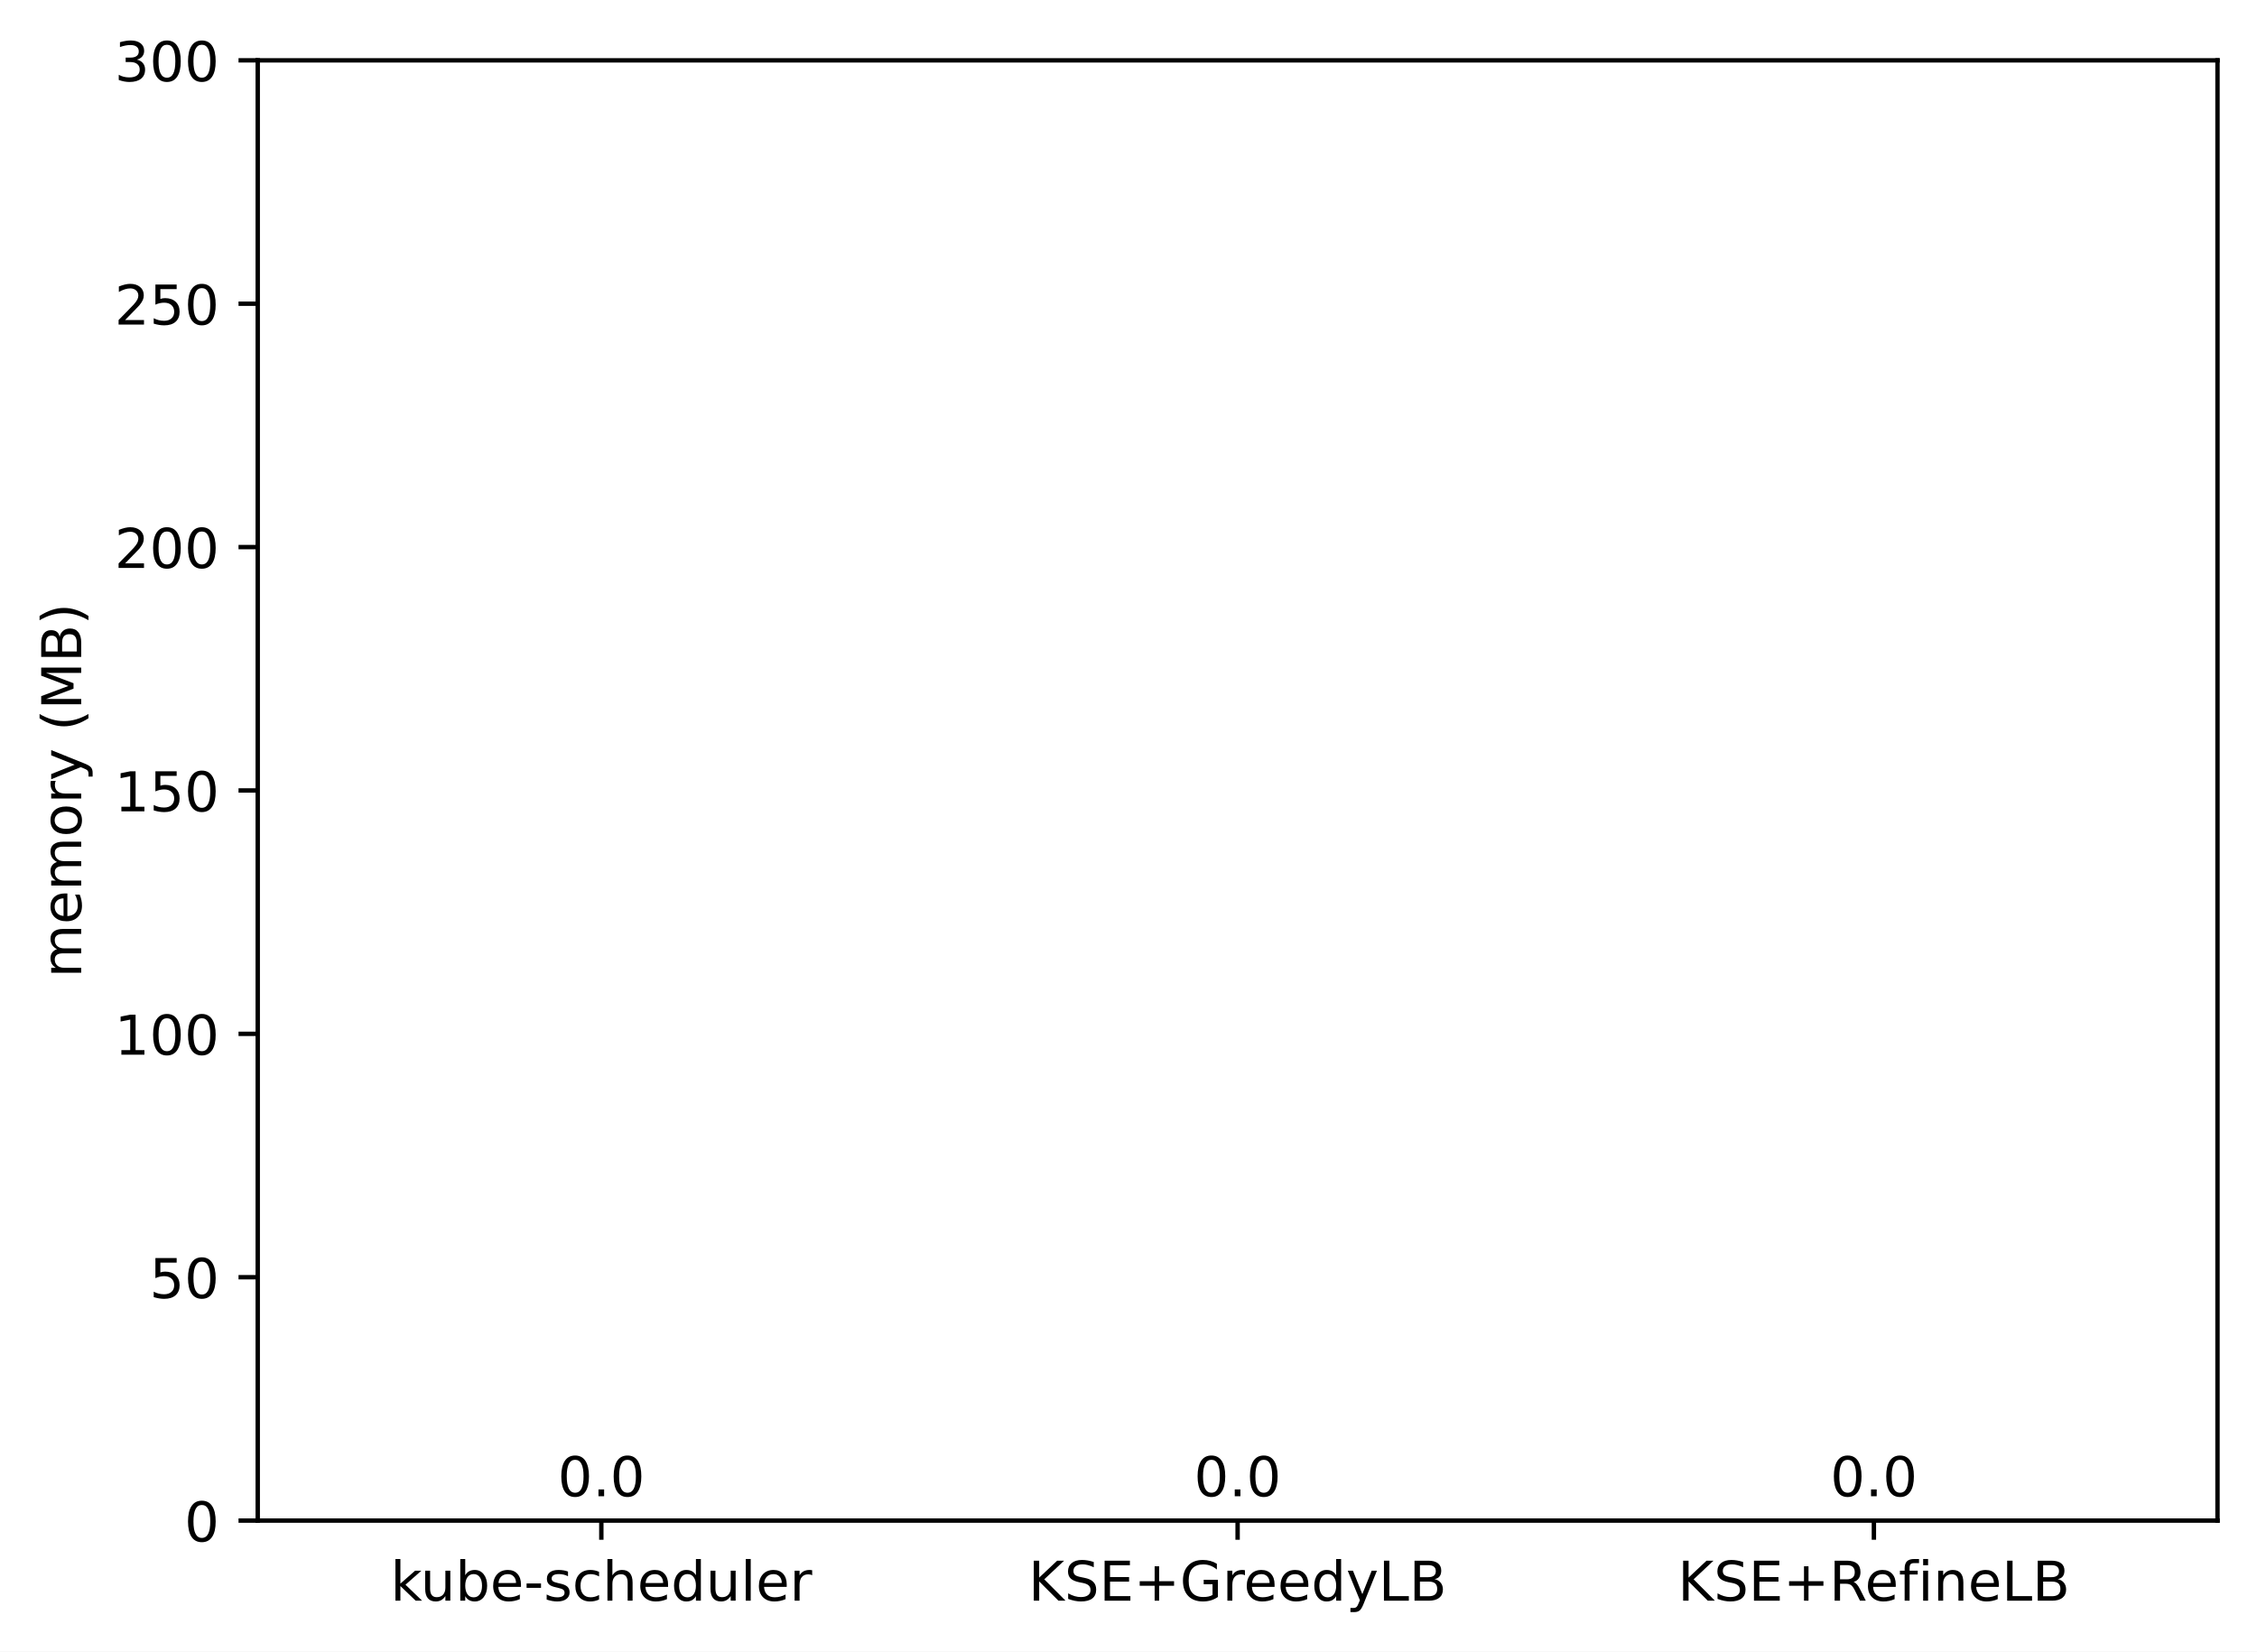
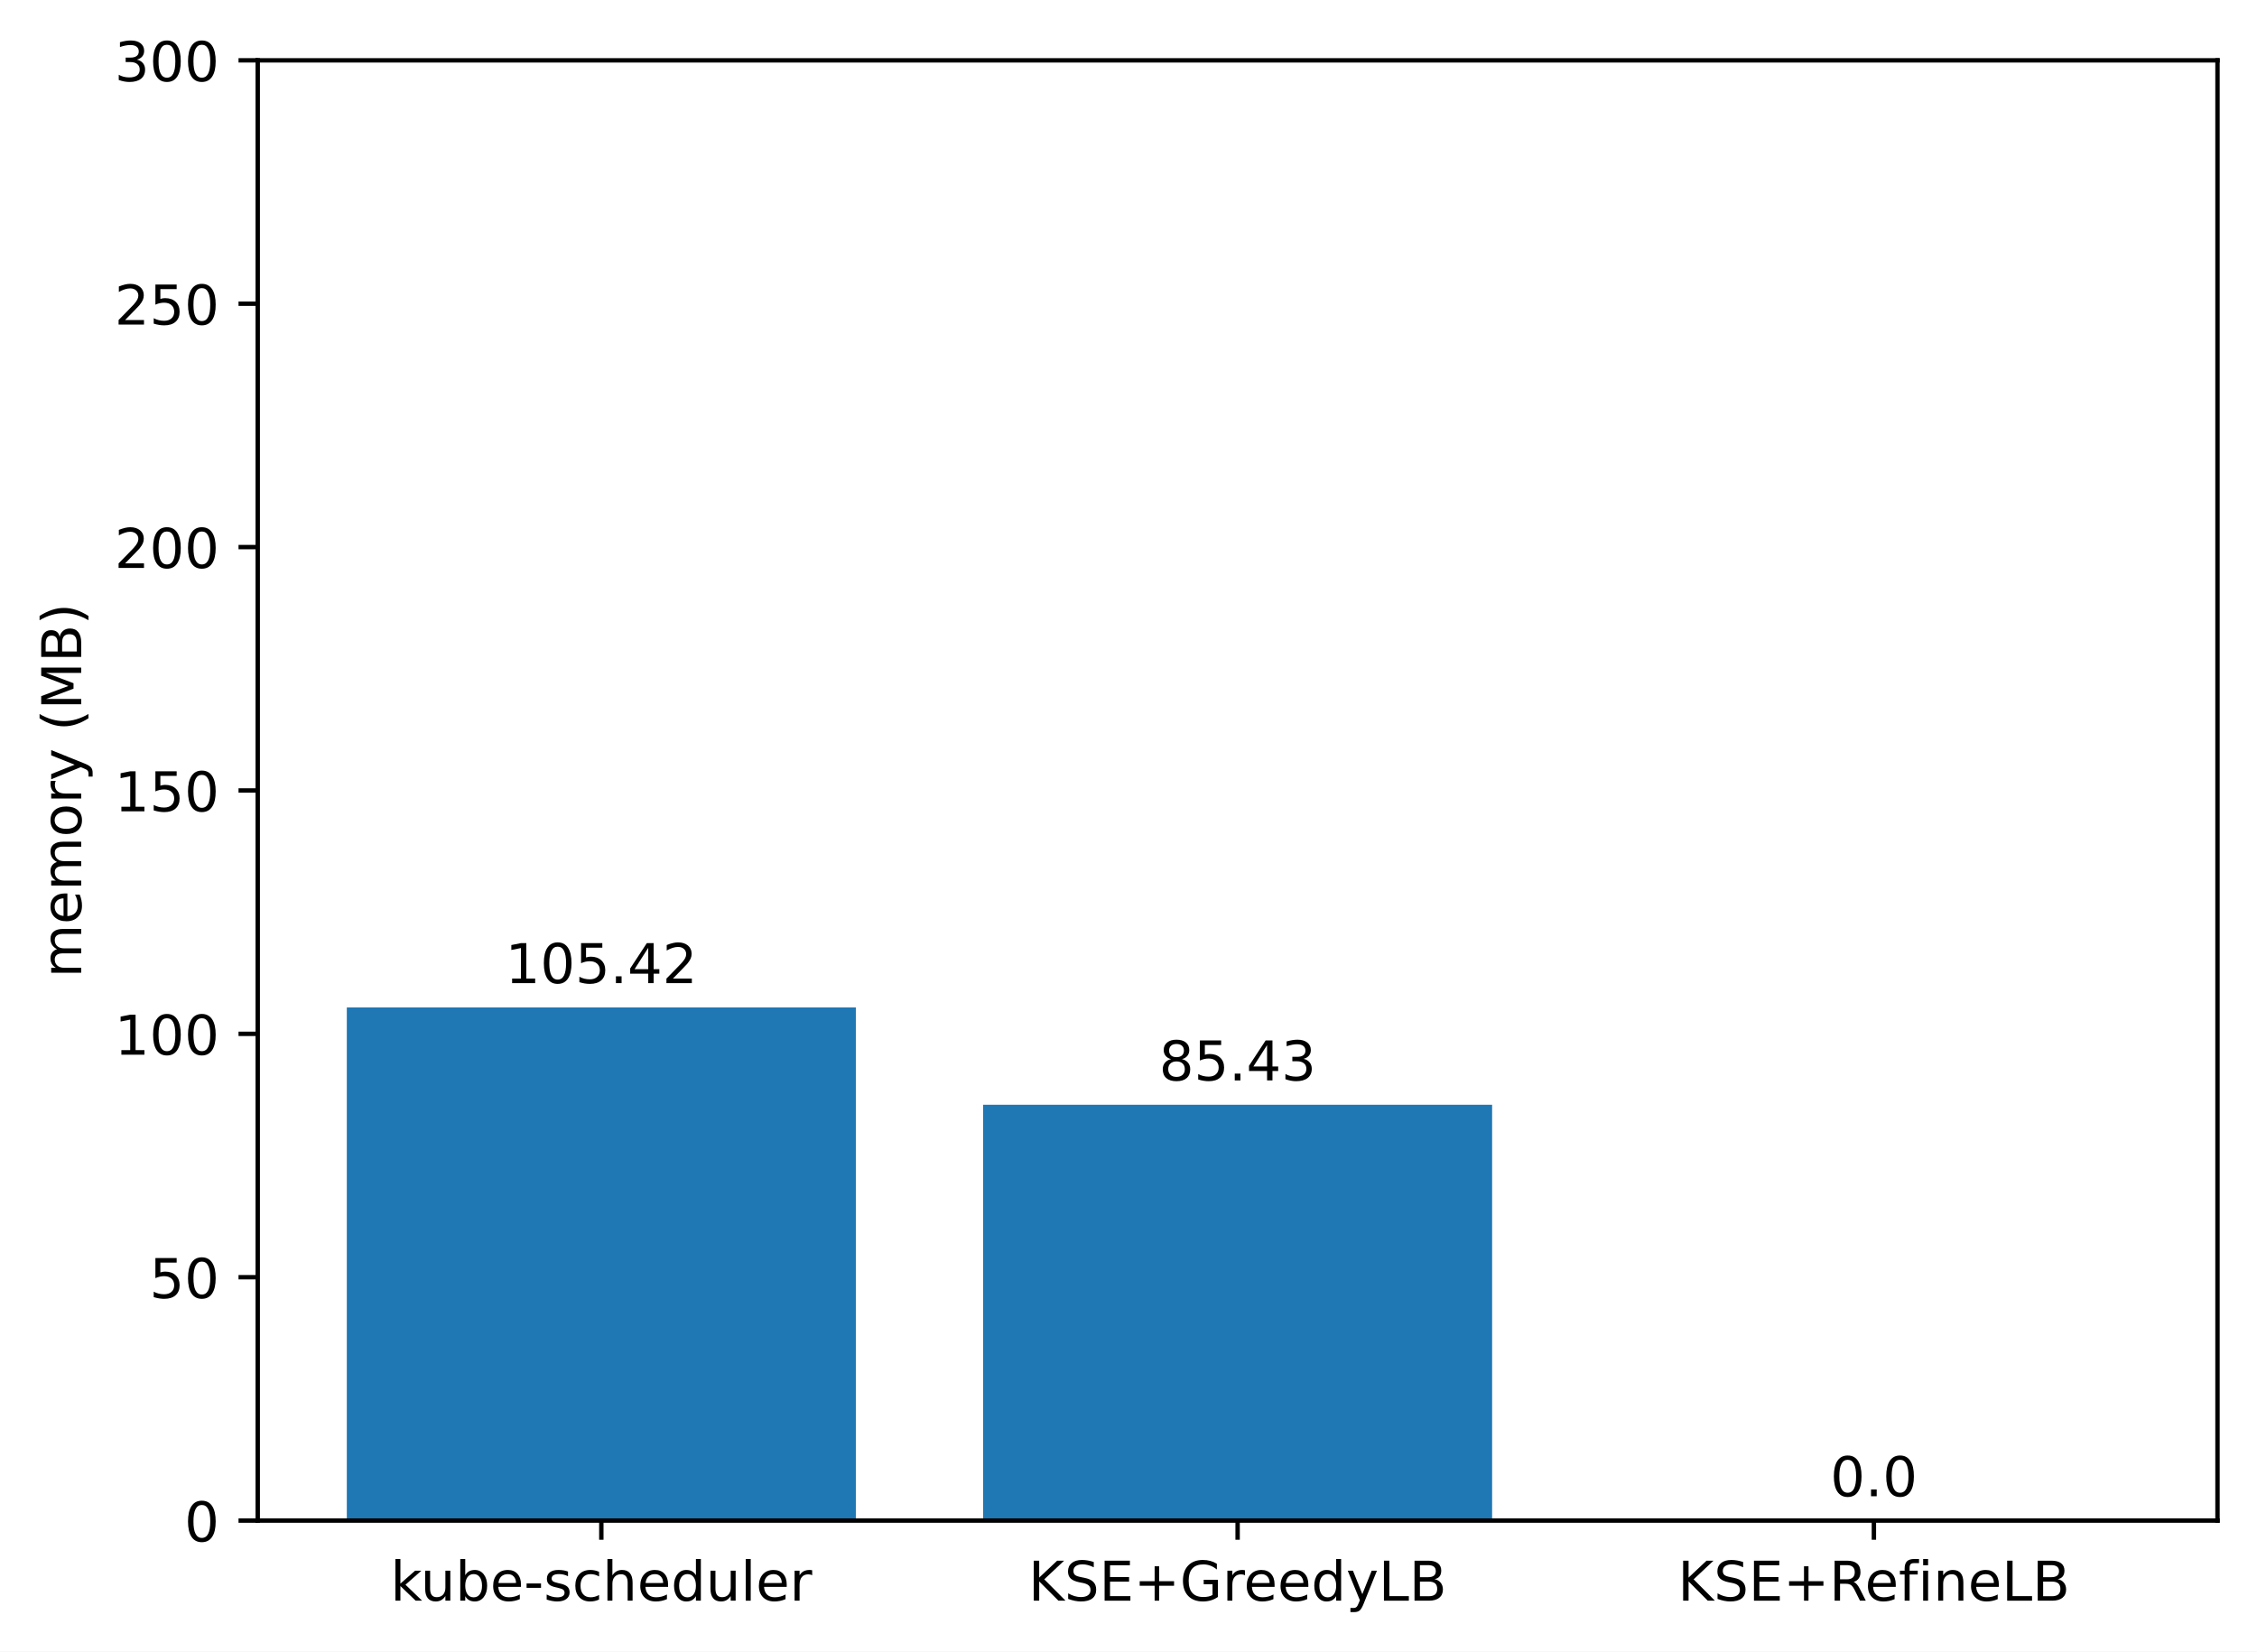
<svg xmlns="http://www.w3.org/2000/svg" xmlns:xlink="http://www.w3.org/1999/xlink" width="411.286pt" height="300.989pt" viewBox="0 0 411.286 300.989" version="1.1">
  <defs>
    <style type="text/css">*{stroke-linejoin: round; stroke-linecap: butt}</style>
  </defs>
  <g id="figure_1">
    <g id="patch_1">
      <path d="M 0 300.989  L 411.286 300.989  L 411.286 0  L 0 0  z " style="fill: #ffffff" />
    </g>
    <g id="axes_1">
      <g id="patch_2">
        <path d="M 46.966 277.111  L 404.086 277.111  L 404.086 10.999  L 46.966 10.999  z " style="fill: #ffffff" />
      </g>
      <g id="patch_3">
-         <path d="M 63.198 277.111  L 155.957 277.111  L 155.957 277.111  L 63.198 277.111  z " clip-path="url(#p94b8a86bc2)" style="fill: #1f77b4" />
+         <path d="M 63.198 277.111  L 155.957 277.111  L 155.957 183.599  L 63.198 183.599  z " clip-path="url(#p35efad7cf7)" style="fill: #1f77b4" />
      </g>
      <g id="patch_4">
-         <path d="M 179.146 277.111  L 271.905 277.111  L 271.905 277.111  L 179.146 277.111  z " clip-path="url(#p94b8a86bc2)" style="fill: #1f77b4" />
+         <path d="M 179.146 277.111  L 271.905 277.111  L 271.905 201.331  L 179.146 201.331  z " clip-path="url(#p35efad7cf7)" style="fill: #1f77b4" />
      </g>
      <g id="patch_5">
-         <path d="M 295.094 277.111  L 387.853 277.111  L 387.853 277.111  L 295.094 277.111  z " clip-path="url(#p94b8a86bc2)" style="fill: #1f77b4" />
+         <path d="M 295.094 277.111  L 387.853 277.111  L 387.853 277.111  L 295.094 277.111  z " clip-path="url(#p35efad7cf7)" style="fill: #1f77b4" />
      </g>
      <g id="matplotlib.axis_1">
        <g id="xtick_1">
          <g id="line2d_1">
            <defs>
-               <path id="m01746a1cf0" d="M 0 0  L 0 3.5  " style="stroke: #000000; stroke-width: 0.8" />
+               <path id="m657ea64b15" d="M 0 0  L 0 3.5  " style="stroke: #000000; stroke-width: 0.8" />
            </defs>
            <g>
-               <use xlink:href="#m01746a1cf0" x="109.578" y="277.111" style="stroke: #000000; stroke-width: 0.8" />
+               <use xlink:href="#m657ea64b15" x="109.578" y="277.111" style="stroke: #000000; stroke-width: 0.8" />
            </g>
          </g>
          <g id="text_1">
            <g transform="translate(71.15179 291.7097)scale(0.1 -0.1)">
              <defs>
                <path id="DejaVuSans-6b" d="M 581 4863  L 1159 4863  L 1159 1991  L 2875 3500  L 3609 3500  L 1753 1863  L 3688 0  L 2938 0  L 1159 1709  L 1159 0  L 581 0  L 581 4863  z " transform="scale(0.015625)" />
                <path id="DejaVuSans-75" d="M 544 1381  L 544 3500  L 1119 3500  L 1119 1403  Q 1119 906 1312 657  Q 1506 409 1894 409  Q 2359 409 2629 706  Q 2900 1003 2900 1516  L 2900 3500  L 3475 3500  L 3475 0  L 2900 0  L 2900 538  Q 2691 219 2414 64  Q 2138 -91 1772 -91  Q 1169 -91 856 284  Q 544 659 544 1381  z M 1991 3584  L 1991 3584  z " transform="scale(0.015625)" />
                <path id="DejaVuSans-62" d="M 3116 1747  Q 3116 2381 2855 2742  Q 2594 3103 2138 3103  Q 1681 3103 1420 2742  Q 1159 2381 1159 1747  Q 1159 1113 1420 752  Q 1681 391 2138 391  Q 2594 391 2855 752  Q 3116 1113 3116 1747  z M 1159 2969  Q 1341 3281 1617 3432  Q 1894 3584 2278 3584  Q 2916 3584 3314 3078  Q 3713 2572 3713 1747  Q 3713 922 3314 415  Q 2916 -91 2278 -91  Q 1894 -91 1617 61  Q 1341 213 1159 525  L 1159 0  L 581 0  L 581 4863  L 1159 4863  L 1159 2969  z " transform="scale(0.015625)" />
                <path id="DejaVuSans-65" d="M 3597 1894  L 3597 1613  L 953 1613  Q 991 1019 1311 708  Q 1631 397 2203 397  Q 2534 397 2845 478  Q 3156 559 3463 722  L 3463 178  Q 3153 47 2828 -22  Q 2503 -91 2169 -91  Q 1331 -91 842 396  Q 353 884 353 1716  Q 353 2575 817 3079  Q 1281 3584 2069 3584  Q 2775 3584 3186 3129  Q 3597 2675 3597 1894  z M 3022 2063  Q 3016 2534 2758 2815  Q 2500 3097 2075 3097  Q 1594 3097 1305 2825  Q 1016 2553 972 2059  L 3022 2063  z " transform="scale(0.015625)" />
                <path id="DejaVuSans-2d" d="M 313 2009  L 1997 2009  L 1997 1497  L 313 1497  L 313 2009  z " transform="scale(0.015625)" />
                <path id="DejaVuSans-73" d="M 2834 3397  L 2834 2853  Q 2591 2978 2328 3040  Q 2066 3103 1784 3103  Q 1356 3103 1142 2972  Q 928 2841 928 2578  Q 928 2378 1081 2264  Q 1234 2150 1697 2047  L 1894 2003  Q 2506 1872 2764 1633  Q 3022 1394 3022 966  Q 3022 478 2636 193  Q 2250 -91 1575 -91  Q 1294 -91 989 -36  Q 684 19 347 128  L 347 722  Q 666 556 975 473  Q 1284 391 1588 391  Q 1994 391 2212 530  Q 2431 669 2431 922  Q 2431 1156 2273 1281  Q 2116 1406 1581 1522  L 1381 1569  Q 847 1681 609 1914  Q 372 2147 372 2553  Q 372 3047 722 3315  Q 1072 3584 1716 3584  Q 2034 3584 2315 3537  Q 2597 3491 2834 3397  z " transform="scale(0.015625)" />
                <path id="DejaVuSans-63" d="M 3122 3366  L 3122 2828  Q 2878 2963 2633 3030  Q 2388 3097 2138 3097  Q 1578 3097 1268 2742  Q 959 2388 959 1747  Q 959 1106 1268 751  Q 1578 397 2138 397  Q 2388 397 2633 464  Q 2878 531 3122 666  L 3122 134  Q 2881 22 2623 -34  Q 2366 -91 2075 -91  Q 1284 -91 818 406  Q 353 903 353 1747  Q 353 2603 823 3093  Q 1294 3584 2113 3584  Q 2378 3584 2631 3529  Q 2884 3475 3122 3366  z " transform="scale(0.015625)" />
                <path id="DejaVuSans-68" d="M 3513 2113  L 3513 0  L 2938 0  L 2938 2094  Q 2938 2591 2744 2837  Q 2550 3084 2163 3084  Q 1697 3084 1428 2787  Q 1159 2491 1159 1978  L 1159 0  L 581 0  L 581 4863  L 1159 4863  L 1159 2956  Q 1366 3272 1645 3428  Q 1925 3584 2291 3584  Q 2894 3584 3203 3211  Q 3513 2838 3513 2113  z " transform="scale(0.015625)" />
                <path id="DejaVuSans-64" d="M 2906 2969  L 2906 4863  L 3481 4863  L 3481 0  L 2906 0  L 2906 525  Q 2725 213 2448 61  Q 2172 -91 1784 -91  Q 1150 -91 751 415  Q 353 922 353 1747  Q 353 2572 751 3078  Q 1150 3584 1784 3584  Q 2172 3584 2448 3432  Q 2725 3281 2906 2969  z M 947 1747  Q 947 1113 1208 752  Q 1469 391 1925 391  Q 2381 391 2643 752  Q 2906 1113 2906 1747  Q 2906 2381 2643 2742  Q 2381 3103 1925 3103  Q 1469 3103 1208 2742  Q 947 2381 947 1747  z " transform="scale(0.015625)" />
                <path id="DejaVuSans-6c" d="M 603 4863  L 1178 4863  L 1178 0  L 603 0  L 603 4863  z " transform="scale(0.015625)" />
                <path id="DejaVuSans-72" d="M 2631 2963  Q 2534 3019 2420 3045  Q 2306 3072 2169 3072  Q 1681 3072 1420 2755  Q 1159 2438 1159 1844  L 1159 0  L 581 0  L 581 3500  L 1159 3500  L 1159 2956  Q 1341 3275 1631 3429  Q 1922 3584 2338 3584  Q 2397 3584 2469 3576  Q 2541 3569 2628 3553  L 2631 2963  z " transform="scale(0.015625)" />
              </defs>
              <use xlink:href="#DejaVuSans-6b" />
              <use xlink:href="#DejaVuSans-75" x="54.785" />
              <use xlink:href="#DejaVuSans-62" x="118.164" />
              <use xlink:href="#DejaVuSans-65" x="181.641" />
              <use xlink:href="#DejaVuSans-2d" x="243.164" />
              <use xlink:href="#DejaVuSans-73" x="279.248" />
              <use xlink:href="#DejaVuSans-63" x="331.348" />
              <use xlink:href="#DejaVuSans-68" x="386.328" />
              <use xlink:href="#DejaVuSans-65" x="449.707" />
              <use xlink:href="#DejaVuSans-64" x="511.23" />
              <use xlink:href="#DejaVuSans-75" x="574.707" />
              <use xlink:href="#DejaVuSans-6c" x="638.086" />
              <use xlink:href="#DejaVuSans-65" x="665.869" />
              <use xlink:href="#DejaVuSans-72" x="727.393" />
            </g>
          </g>
        </g>
        <g id="xtick_2">
          <g id="line2d_2">
            <g>
-               <use xlink:href="#m01746a1cf0" x="225.526" y="277.111" style="stroke: #000000; stroke-width: 0.8" />
+               <use xlink:href="#m657ea64b15" x="225.526" y="277.111" style="stroke: #000000; stroke-width: 0.8" />
            </g>
          </g>
          <g id="text_2">
            <g transform="translate(187.403 291.7097)scale(0.1 -0.1)">
              <defs>
                <path id="DejaVuSans-4b" d="M 628 4666  L 1259 4666  L 1259 2694  L 3353 4666  L 4166 4666  L 1850 2491  L 4331 0  L 3500 0  L 1259 2247  L 1259 0  L 628 0  L 628 4666  z " transform="scale(0.015625)" />
                <path id="DejaVuSans-53" d="M 3425 4513  L 3425 3897  Q 3066 4069 2747 4153  Q 2428 4238 2131 4238  Q 1616 4238 1336 4038  Q 1056 3838 1056 3469  Q 1056 3159 1242 3001  Q 1428 2844 1947 2747  L 2328 2669  Q 3034 2534 3370 2195  Q 3706 1856 3706 1288  Q 3706 609 3251 259  Q 2797 -91 1919 -91  Q 1588 -91 1214 -16  Q 841 59 441 206  L 441 856  Q 825 641 1194 531  Q 1563 422 1919 422  Q 2459 422 2753 634  Q 3047 847 3047 1241  Q 3047 1584 2836 1778  Q 2625 1972 2144 2069  L 1759 2144  Q 1053 2284 737 2584  Q 422 2884 422 3419  Q 422 4038 858 4394  Q 1294 4750 2059 4750  Q 2388 4750 2728 4690  Q 3069 4631 3425 4513  z " transform="scale(0.015625)" />
                <path id="DejaVuSans-45" d="M 628 4666  L 3578 4666  L 3578 4134  L 1259 4134  L 1259 2753  L 3481 2753  L 3481 2222  L 1259 2222  L 1259 531  L 3634 531  L 3634 0  L 628 0  L 628 4666  z " transform="scale(0.015625)" />
                <path id="DejaVuSans-2b" d="M 2944 4013  L 2944 2272  L 4684 2272  L 4684 1741  L 2944 1741  L 2944 0  L 2419 0  L 2419 1741  L 678 1741  L 678 2272  L 2419 2272  L 2419 4013  L 2944 4013  z " transform="scale(0.015625)" />
                <path id="DejaVuSans-47" d="M 3809 666  L 3809 1919  L 2778 1919  L 2778 2438  L 4434 2438  L 4434 434  Q 4069 175 3628 42  Q 3188 -91 2688 -91  Q 1594 -91 976 548  Q 359 1188 359 2328  Q 359 3472 976 4111  Q 1594 4750 2688 4750  Q 3144 4750 3555 4637  Q 3966 4525 4313 4306  L 4313 3634  Q 3963 3931 3569 4081  Q 3175 4231 2741 4231  Q 1884 4231 1454 3753  Q 1025 3275 1025 2328  Q 1025 1384 1454 906  Q 1884 428 2741 428  Q 3075 428 3337 486  Q 3600 544 3809 666  z " transform="scale(0.015625)" />
                <path id="DejaVuSans-79" d="M 2059 -325  Q 1816 -950 1584 -1140  Q 1353 -1331 966 -1331  L 506 -1331  L 506 -850  L 844 -850  Q 1081 -850 1212 -737  Q 1344 -625 1503 -206  L 1606 56  L 191 3500  L 800 3500  L 1894 763  L 2988 3500  L 3597 3500  L 2059 -325  z " transform="scale(0.015625)" />
                <path id="DejaVuSans-4c" d="M 628 4666  L 1259 4666  L 1259 531  L 3531 531  L 3531 0  L 628 0  L 628 4666  z " transform="scale(0.015625)" />
                <path id="DejaVuSans-42" d="M 1259 2228  L 1259 519  L 2272 519  Q 2781 519 3026 730  Q 3272 941 3272 1375  Q 3272 1813 3026 2020  Q 2781 2228 2272 2228  L 1259 2228  z M 1259 4147  L 1259 2741  L 2194 2741  Q 2656 2741 2882 2914  Q 3109 3088 3109 3444  Q 3109 3797 2882 3972  Q 2656 4147 2194 4147  L 1259 4147  z M 628 4666  L 2241 4666  Q 2963 4666 3353 4366  Q 3744 4066 3744 3513  Q 3744 3084 3544 2831  Q 3344 2578 2956 2516  Q 3422 2416 3680 2098  Q 3938 1781 3938 1306  Q 3938 681 3513 340  Q 3088 0 2303 0  L 628 0  L 628 4666  z " transform="scale(0.015625)" />
              </defs>
              <use xlink:href="#DejaVuSans-4b" />
              <use xlink:href="#DejaVuSans-53" x="65.576" />
              <use xlink:href="#DejaVuSans-45" x="129.053" />
              <use xlink:href="#DejaVuSans-2b" x="192.236" />
              <use xlink:href="#DejaVuSans-47" x="276.025" />
              <use xlink:href="#DejaVuSans-72" x="353.516" />
              <use xlink:href="#DejaVuSans-65" x="392.379" />
              <use xlink:href="#DejaVuSans-65" x="453.902" />
              <use xlink:href="#DejaVuSans-64" x="515.426" />
              <use xlink:href="#DejaVuSans-79" x="578.902" />
              <use xlink:href="#DejaVuSans-4c" x="638.082" />
              <use xlink:href="#DejaVuSans-42" x="693.795" />
            </g>
          </g>
        </g>
        <g id="xtick_3">
          <g id="line2d_3">
            <g>
-               <use xlink:href="#m01746a1cf0" x="341.474" y="277.111" style="stroke: #000000; stroke-width: 0.8" />
+               <use xlink:href="#m657ea64b15" x="341.474" y="277.111" style="stroke: #000000; stroke-width: 0.8" />
            </g>
          </g>
          <g id="text_3">
            <g transform="translate(305.7346 291.7097)scale(0.1 -0.1)">
              <defs>
                <path id="DejaVuSans-52" d="M 2841 2188  Q 3044 2119 3236 1894  Q 3428 1669 3622 1275  L 4263 0  L 3584 0  L 2988 1197  Q 2756 1666 2539 1819  Q 2322 1972 1947 1972  L 1259 1972  L 1259 0  L 628 0  L 628 4666  L 2053 4666  Q 2853 4666 3247 4331  Q 3641 3997 3641 3322  Q 3641 2881 3436 2590  Q 3231 2300 2841 2188  z M 1259 4147  L 1259 2491  L 2053 2491  Q 2509 2491 2742 2702  Q 2975 2913 2975 3322  Q 2975 3731 2742 3939  Q 2509 4147 2053 4147  L 1259 4147  z " transform="scale(0.015625)" />
                <path id="DejaVuSans-66" d="M 2375 4863  L 2375 4384  L 1825 4384  Q 1516 4384 1395 4259  Q 1275 4134 1275 3809  L 1275 3500  L 2222 3500  L 2222 3053  L 1275 3053  L 1275 0  L 697 0  L 697 3053  L 147 3053  L 147 3500  L 697 3500  L 697 3744  Q 697 4328 969 4595  Q 1241 4863 1831 4863  L 2375 4863  z " transform="scale(0.015625)" />
                <path id="DejaVuSans-69" d="M 603 3500  L 1178 3500  L 1178 0  L 603 0  L 603 3500  z M 603 4863  L 1178 4863  L 1178 4134  L 603 4134  L 603 4863  z " transform="scale(0.015625)" />
                <path id="DejaVuSans-6e" d="M 3513 2113  L 3513 0  L 2938 0  L 2938 2094  Q 2938 2591 2744 2837  Q 2550 3084 2163 3084  Q 1697 3084 1428 2787  Q 1159 2491 1159 1978  L 1159 0  L 581 0  L 581 3500  L 1159 3500  L 1159 2956  Q 1366 3272 1645 3428  Q 1925 3584 2291 3584  Q 2894 3584 3203 3211  Q 3513 2838 3513 2113  z " transform="scale(0.015625)" />
              </defs>
              <use xlink:href="#DejaVuSans-4b" />
              <use xlink:href="#DejaVuSans-53" x="65.576" />
              <use xlink:href="#DejaVuSans-45" x="129.053" />
              <use xlink:href="#DejaVuSans-2b" x="192.236" />
              <use xlink:href="#DejaVuSans-52" x="276.025" />
              <use xlink:href="#DejaVuSans-65" x="341.008" />
              <use xlink:href="#DejaVuSans-66" x="402.531" />
              <use xlink:href="#DejaVuSans-69" x="437.736" />
              <use xlink:href="#DejaVuSans-6e" x="465.52" />
              <use xlink:href="#DejaVuSans-65" x="528.898" />
              <use xlink:href="#DejaVuSans-4c" x="590.422" />
              <use xlink:href="#DejaVuSans-42" x="646.135" />
            </g>
          </g>
        </g>
      </g>
      <g id="matplotlib.axis_2">
        <g id="ytick_1">
          <g id="line2d_4">
            <defs>
-               <path id="m6bf7181d35" d="M 0 0  L -3.5 0  " style="stroke: #000000; stroke-width: 0.8" />
+               <path id="m9a3cf2ccc8" d="M 0 0  L -3.5 0  " style="stroke: #000000; stroke-width: 0.8" />
            </defs>
            <g>
-               <use xlink:href="#m6bf7181d35" x="46.966" y="277.111" style="stroke: #000000; stroke-width: 0.8" />
+               <use xlink:href="#m9a3cf2ccc8" x="46.966" y="277.111" style="stroke: #000000; stroke-width: 0.8" />
            </g>
          </g>
          <g id="text_4">
            <g transform="translate(33.60312 280.9104)scale(0.1 -0.1)">
              <defs>
                <path id="DejaVuSans-30" d="M 2034 4250  Q 1547 4250 1301 3770  Q 1056 3291 1056 2328  Q 1056 1369 1301 889  Q 1547 409 2034 409  Q 2525 409 2770 889  Q 3016 1369 3016 2328  Q 3016 3291 2770 3770  Q 2525 4250 2034 4250  z M 2034 4750  Q 2819 4750 3233 4129  Q 3647 3509 3647 2328  Q 3647 1150 3233 529  Q 2819 -91 2034 -91  Q 1250 -91 836 529  Q 422 1150 422 2328  Q 422 3509 836 4129  Q 1250 4750 2034 4750  z " transform="scale(0.015625)" />
              </defs>
              <use xlink:href="#DejaVuSans-30" />
            </g>
          </g>
        </g>
        <g id="ytick_2">
          <g id="line2d_5">
            <g>
-               <use xlink:href="#m6bf7181d35" x="46.966" y="232.759" style="stroke: #000000; stroke-width: 0.8" />
+               <use xlink:href="#m9a3cf2ccc8" x="46.966" y="232.759" style="stroke: #000000; stroke-width: 0.8" />
            </g>
          </g>
          <g id="text_5">
            <g transform="translate(27.24063 236.5584)scale(0.1 -0.1)">
              <defs>
                <path id="DejaVuSans-35" d="M 691 4666  L 3169 4666  L 3169 4134  L 1269 4134  L 1269 2991  Q 1406 3038 1543 3061  Q 1681 3084 1819 3084  Q 2600 3084 3056 2656  Q 3513 2228 3513 1497  Q 3513 744 3044 326  Q 2575 -91 1722 -91  Q 1428 -91 1123 -41  Q 819 9 494 109  L 494 744  Q 775 591 1075 516  Q 1375 441 1709 441  Q 2250 441 2565 725  Q 2881 1009 2881 1497  Q 2881 1984 2565 2268  Q 2250 2553 1709 2553  Q 1456 2553 1204 2497  Q 953 2441 691 2322  L 691 4666  z " transform="scale(0.015625)" />
              </defs>
              <use xlink:href="#DejaVuSans-35" />
              <use xlink:href="#DejaVuSans-30" x="63.623" />
            </g>
          </g>
        </g>
        <g id="ytick_3">
          <g id="line2d_6">
            <g>
-               <use xlink:href="#m6bf7181d35" x="46.966" y="188.407" style="stroke: #000000; stroke-width: 0.8" />
+               <use xlink:href="#m9a3cf2ccc8" x="46.966" y="188.407" style="stroke: #000000; stroke-width: 0.8" />
            </g>
          </g>
          <g id="text_6">
            <g transform="translate(20.87813 192.2064)scale(0.1 -0.1)">
              <defs>
                <path id="DejaVuSans-31" d="M 794 531  L 1825 531  L 1825 4091  L 703 3866  L 703 4441  L 1819 4666  L 2450 4666  L 2450 531  L 3481 531  L 3481 0  L 794 0  L 794 531  z " transform="scale(0.015625)" />
              </defs>
              <use xlink:href="#DejaVuSans-31" />
              <use xlink:href="#DejaVuSans-30" x="63.623" />
              <use xlink:href="#DejaVuSans-30" x="127.246" />
            </g>
          </g>
        </g>
        <g id="ytick_4">
          <g id="line2d_7">
            <g>
-               <use xlink:href="#m6bf7181d35" x="46.966" y="144.055" style="stroke: #000000; stroke-width: 0.8" />
+               <use xlink:href="#m9a3cf2ccc8" x="46.966" y="144.055" style="stroke: #000000; stroke-width: 0.8" />
            </g>
          </g>
          <g id="text_7">
            <g transform="translate(20.87813 147.8544)scale(0.1 -0.1)">
              <use xlink:href="#DejaVuSans-31" />
              <use xlink:href="#DejaVuSans-35" x="63.623" />
              <use xlink:href="#DejaVuSans-30" x="127.246" />
            </g>
          </g>
        </g>
        <g id="ytick_5">
          <g id="line2d_8">
            <g>
-               <use xlink:href="#m6bf7181d35" x="46.966" y="99.703" style="stroke: #000000; stroke-width: 0.8" />
+               <use xlink:href="#m9a3cf2ccc8" x="46.966" y="99.703" style="stroke: #000000; stroke-width: 0.8" />
            </g>
          </g>
          <g id="text_8">
            <g transform="translate(20.87813 103.5024)scale(0.1 -0.1)">
              <defs>
                <path id="DejaVuSans-32" d="M 1228 531  L 3431 531  L 3431 0  L 469 0  L 469 531  Q 828 903 1448 1529  Q 2069 2156 2228 2338  Q 2531 2678 2651 2914  Q 2772 3150 2772 3378  Q 2772 3750 2511 3984  Q 2250 4219 1831 4219  Q 1534 4219 1204 4116  Q 875 4013 500 3803  L 500 4441  Q 881 4594 1212 4672  Q 1544 4750 1819 4750  Q 2544 4750 2975 4387  Q 3406 4025 3406 3419  Q 3406 3131 3298 2873  Q 3191 2616 2906 2266  Q 2828 2175 2409 1742  Q 1991 1309 1228 531  z " transform="scale(0.015625)" />
              </defs>
              <use xlink:href="#DejaVuSans-32" />
              <use xlink:href="#DejaVuSans-30" x="63.623" />
              <use xlink:href="#DejaVuSans-30" x="127.246" />
            </g>
          </g>
        </g>
        <g id="ytick_6">
          <g id="line2d_9">
            <g>
-               <use xlink:href="#m6bf7181d35" x="46.966" y="55.351" style="stroke: #000000; stroke-width: 0.8" />
+               <use xlink:href="#m9a3cf2ccc8" x="46.966" y="55.351" style="stroke: #000000; stroke-width: 0.8" />
            </g>
          </g>
          <g id="text_9">
            <g transform="translate(20.87813 59.15044)scale(0.1 -0.1)">
              <use xlink:href="#DejaVuSans-32" />
              <use xlink:href="#DejaVuSans-35" x="63.623" />
              <use xlink:href="#DejaVuSans-30" x="127.246" />
            </g>
          </g>
        </g>
        <g id="ytick_7">
          <g id="line2d_10">
            <g>
-               <use xlink:href="#m6bf7181d35" x="46.966" y="10.999" style="stroke: #000000; stroke-width: 0.8" />
+               <use xlink:href="#m9a3cf2ccc8" x="46.966" y="10.999" style="stroke: #000000; stroke-width: 0.8" />
            </g>
          </g>
          <g id="text_10">
            <g transform="translate(20.87813 14.79844)scale(0.1 -0.1)">
              <defs>
                <path id="DejaVuSans-33" d="M 2597 2516  Q 3050 2419 3304 2112  Q 3559 1806 3559 1356  Q 3559 666 3084 287  Q 2609 -91 1734 -91  Q 1441 -91 1130 -33  Q 819 25 488 141  L 488 750  Q 750 597 1062 519  Q 1375 441 1716 441  Q 2309 441 2620 675  Q 2931 909 2931 1356  Q 2931 1769 2642 2001  Q 2353 2234 1838 2234  L 1294 2234  L 1294 2753  L 1863 2753  Q 2328 2753 2575 2939  Q 2822 3125 2822 3475  Q 2822 3834 2567 4026  Q 2313 4219 1838 4219  Q 1578 4219 1281 4162  Q 984 4106 628 3988  L 628 4550  Q 988 4650 1302 4700  Q 1616 4750 1894 4750  Q 2613 4750 3031 4423  Q 3450 4097 3450 3541  Q 3450 3153 3228 2886  Q 3006 2619 2597 2516  z " transform="scale(0.015625)" />
              </defs>
              <use xlink:href="#DejaVuSans-33" />
              <use xlink:href="#DejaVuSans-30" x="63.623" />
              <use xlink:href="#DejaVuSans-30" x="127.246" />
            </g>
          </g>
        </g>
        <g id="text_11">
          <g transform="translate(14.79844 178.1818)rotate(-90)scale(0.1 -0.1)">
            <defs>
              <path id="DejaVuSans-6d" d="M 3328 2828  Q 3544 3216 3844 3400  Q 4144 3584 4550 3584  Q 5097 3584 5394 3201  Q 5691 2819 5691 2113  L 5691 0  L 5113 0  L 5113 2094  Q 5113 2597 4934 2840  Q 4756 3084 4391 3084  Q 3944 3084 3684 2787  Q 3425 2491 3425 1978  L 3425 0  L 2847 0  L 2847 2094  Q 2847 2600 2669 2842  Q 2491 3084 2119 3084  Q 1678 3084 1418 2786  Q 1159 2488 1159 1978  L 1159 0  L 581 0  L 581 3500  L 1159 3500  L 1159 2956  Q 1356 3278 1631 3431  Q 1906 3584 2284 3584  Q 2666 3584 2933 3390  Q 3200 3197 3328 2828  z " transform="scale(0.015625)" />
              <path id="DejaVuSans-6f" d="M 1959 3097  Q 1497 3097 1228 2736  Q 959 2375 959 1747  Q 959 1119 1226 758  Q 1494 397 1959 397  Q 2419 397 2687 759  Q 2956 1122 2956 1747  Q 2956 2369 2687 2733  Q 2419 3097 1959 3097  z M 1959 3584  Q 2709 3584 3137 3096  Q 3566 2609 3566 1747  Q 3566 888 3137 398  Q 2709 -91 1959 -91  Q 1206 -91 779 398  Q 353 888 353 1747  Q 353 2609 779 3096  Q 1206 3584 1959 3584  z " transform="scale(0.015625)" />
              <path id="DejaVuSans-20" transform="scale(0.015625)" />
              <path id="DejaVuSans-28" d="M 1984 4856  Q 1566 4138 1362 3434  Q 1159 2731 1159 2009  Q 1159 1288 1364 580  Q 1569 -128 1984 -844  L 1484 -844  Q 1016 -109 783 600  Q 550 1309 550 2009  Q 550 2706 781 3412  Q 1013 4119 1484 4856  L 1984 4856  z " transform="scale(0.015625)" />
              <path id="DejaVuSans-4d" d="M 628 4666  L 1569 4666  L 2759 1491  L 3956 4666  L 4897 4666  L 4897 0  L 4281 0  L 4281 4097  L 3078 897  L 2444 897  L 1241 4097  L 1241 0  L 628 0  L 628 4666  z " transform="scale(0.015625)" />
              <path id="DejaVuSans-29" d="M 513 4856  L 1013 4856  Q 1481 4119 1714 3412  Q 1947 2706 1947 2009  Q 1947 1309 1714 600  Q 1481 -109 1013 -844  L 513 -844  Q 928 -128 1133 580  Q 1338 1288 1338 2009  Q 1338 2731 1133 3434  Q 928 4138 513 4856  z " transform="scale(0.015625)" />
            </defs>
            <use xlink:href="#DejaVuSans-6d" />
            <use xlink:href="#DejaVuSans-65" x="97.412" />
            <use xlink:href="#DejaVuSans-6d" x="158.936" />
            <use xlink:href="#DejaVuSans-6f" x="256.348" />
            <use xlink:href="#DejaVuSans-72" x="317.529" />
            <use xlink:href="#DejaVuSans-79" x="358.643" />
            <use xlink:href="#DejaVuSans-20" x="417.822" />
            <use xlink:href="#DejaVuSans-28" x="449.609" />
            <use xlink:href="#DejaVuSans-4d" x="488.623" />
            <use xlink:href="#DejaVuSans-42" x="574.902" />
            <use xlink:href="#DejaVuSans-29" x="643.506" />
          </g>
        </g>
      </g>
      <g id="patch_6">
        <path d="M 46.966 277.111  L 46.966 10.999  " style="fill: none; stroke: #000000; stroke-width: 0.8; stroke-linejoin: miter; stroke-linecap: square" />
      </g>
      <g id="patch_7">
        <path d="M 404.086 277.111  L 404.086 10.999  " style="fill: none; stroke: #000000; stroke-width: 0.8; stroke-linejoin: miter; stroke-linecap: square" />
      </g>
      <g id="patch_8">
        <path d="M 46.966 277.111  L 404.086 277.111  " style="fill: none; stroke: #000000; stroke-width: 0.8; stroke-linejoin: miter; stroke-linecap: square" />
      </g>
      <g id="patch_9">
        <path d="M 46.966 10.999  L 404.086 10.999  " style="fill: none; stroke: #000000; stroke-width: 0.8; stroke-linejoin: miter; stroke-linecap: square" />
      </g>
      <g id="text_12">
-         <g transform="translate(101.626 272.676)scale(0.1 -0.1)">
+         <g transform="translate(92.08226 179.1643)scale(0.1 -0.1)">
          <defs>
            <path id="DejaVuSans-2e" d="M 684 794  L 1344 794  L 1344 0  L 684 0  L 684 794  z " transform="scale(0.015625)" />
+             <path id="DejaVuSans-34" d="M 2419 4116  L 825 1625  L 2419 1625  L 2419 4116  z M 2253 4666  L 3047 4666  L 3047 1625  L 3713 1625  L 3713 1100  L 3047 1100  L 3047 0  L 2419 0  L 2419 1100  L 313 1100  L 313 1709  L 2253 4666  z " transform="scale(0.015625)" />
          </defs>
-           <use xlink:href="#DejaVuSans-30" />
-           <use xlink:href="#DejaVuSans-2e" x="63.623" />
-           <use xlink:href="#DejaVuSans-30" x="95.41" />
+           <use xlink:href="#DejaVuSans-31" />
+           <use xlink:href="#DejaVuSans-30" x="63.623" />
+           <use xlink:href="#DejaVuSans-35" x="127.246" />
+           <use xlink:href="#DejaVuSans-2e" x="190.869" />
+           <use xlink:href="#DejaVuSans-34" x="222.656" />
+           <use xlink:href="#DejaVuSans-32" x="286.279" />
        </g>
      </g>
      <g id="text_13">
-         <g transform="translate(217.5741 272.676)scale(0.1 -0.1)">
-           <use xlink:href="#DejaVuSans-30" />
-           <use xlink:href="#DejaVuSans-2e" x="63.623" />
-           <use xlink:href="#DejaVuSans-30" x="95.41" />
+         <g transform="translate(211.2116 196.8962)scale(0.1 -0.1)">
+           <defs>
+             <path id="DejaVuSans-38" d="M 2034 2216  Q 1584 2216 1326 1975  Q 1069 1734 1069 1313  Q 1069 891 1326 650  Q 1584 409 2034 409  Q 2484 409 2743 651  Q 3003 894 3003 1313  Q 3003 1734 2745 1975  Q 2488 2216 2034 2216  z M 1403 2484  Q 997 2584 770 2862  Q 544 3141 544 3541  Q 544 4100 942 4425  Q 1341 4750 2034 4750  Q 2731 4750 3128 4425  Q 3525 4100 3525 3541  Q 3525 3141 3298 2862  Q 3072 2584 2669 2484  Q 3125 2378 3379 2068  Q 3634 1759 3634 1313  Q 3634 634 3220 271  Q 2806 -91 2034 -91  Q 1263 -91 848 271  Q 434 634 434 1313  Q 434 1759 690 2068  Q 947 2378 1403 2484  z M 1172 3481  Q 1172 3119 1398 2916  Q 1625 2713 2034 2713  Q 2441 2713 2670 2916  Q 2900 3119 2900 3481  Q 2900 3844 2670 4047  Q 2441 4250 2034 4250  Q 1625 4250 1398 4047  Q 1172 3844 1172 3481  z " transform="scale(0.015625)" />
+           </defs>
+           <use xlink:href="#DejaVuSans-38" />
+           <use xlink:href="#DejaVuSans-35" x="63.623" />
+           <use xlink:href="#DejaVuSans-2e" x="127.246" />
+           <use xlink:href="#DejaVuSans-34" x="159.033" />
+           <use xlink:href="#DejaVuSans-33" x="222.656" />
        </g>
      </g>
      <g id="text_14">
        <g transform="translate(333.5221 272.676)scale(0.1 -0.1)">
          <use xlink:href="#DejaVuSans-30" />
          <use xlink:href="#DejaVuSans-2e" x="63.623" />
          <use xlink:href="#DejaVuSans-30" x="95.41" />
        </g>
      </g>
    </g>
  </g>
  <defs>
-     <clipPath id="p94b8a86bc2">
+     <clipPath id="p35efad7cf7">
      <rect x="46.966" y="10.999" width="357.12" height="266.112" />
    </clipPath>
  </defs>
</svg>
